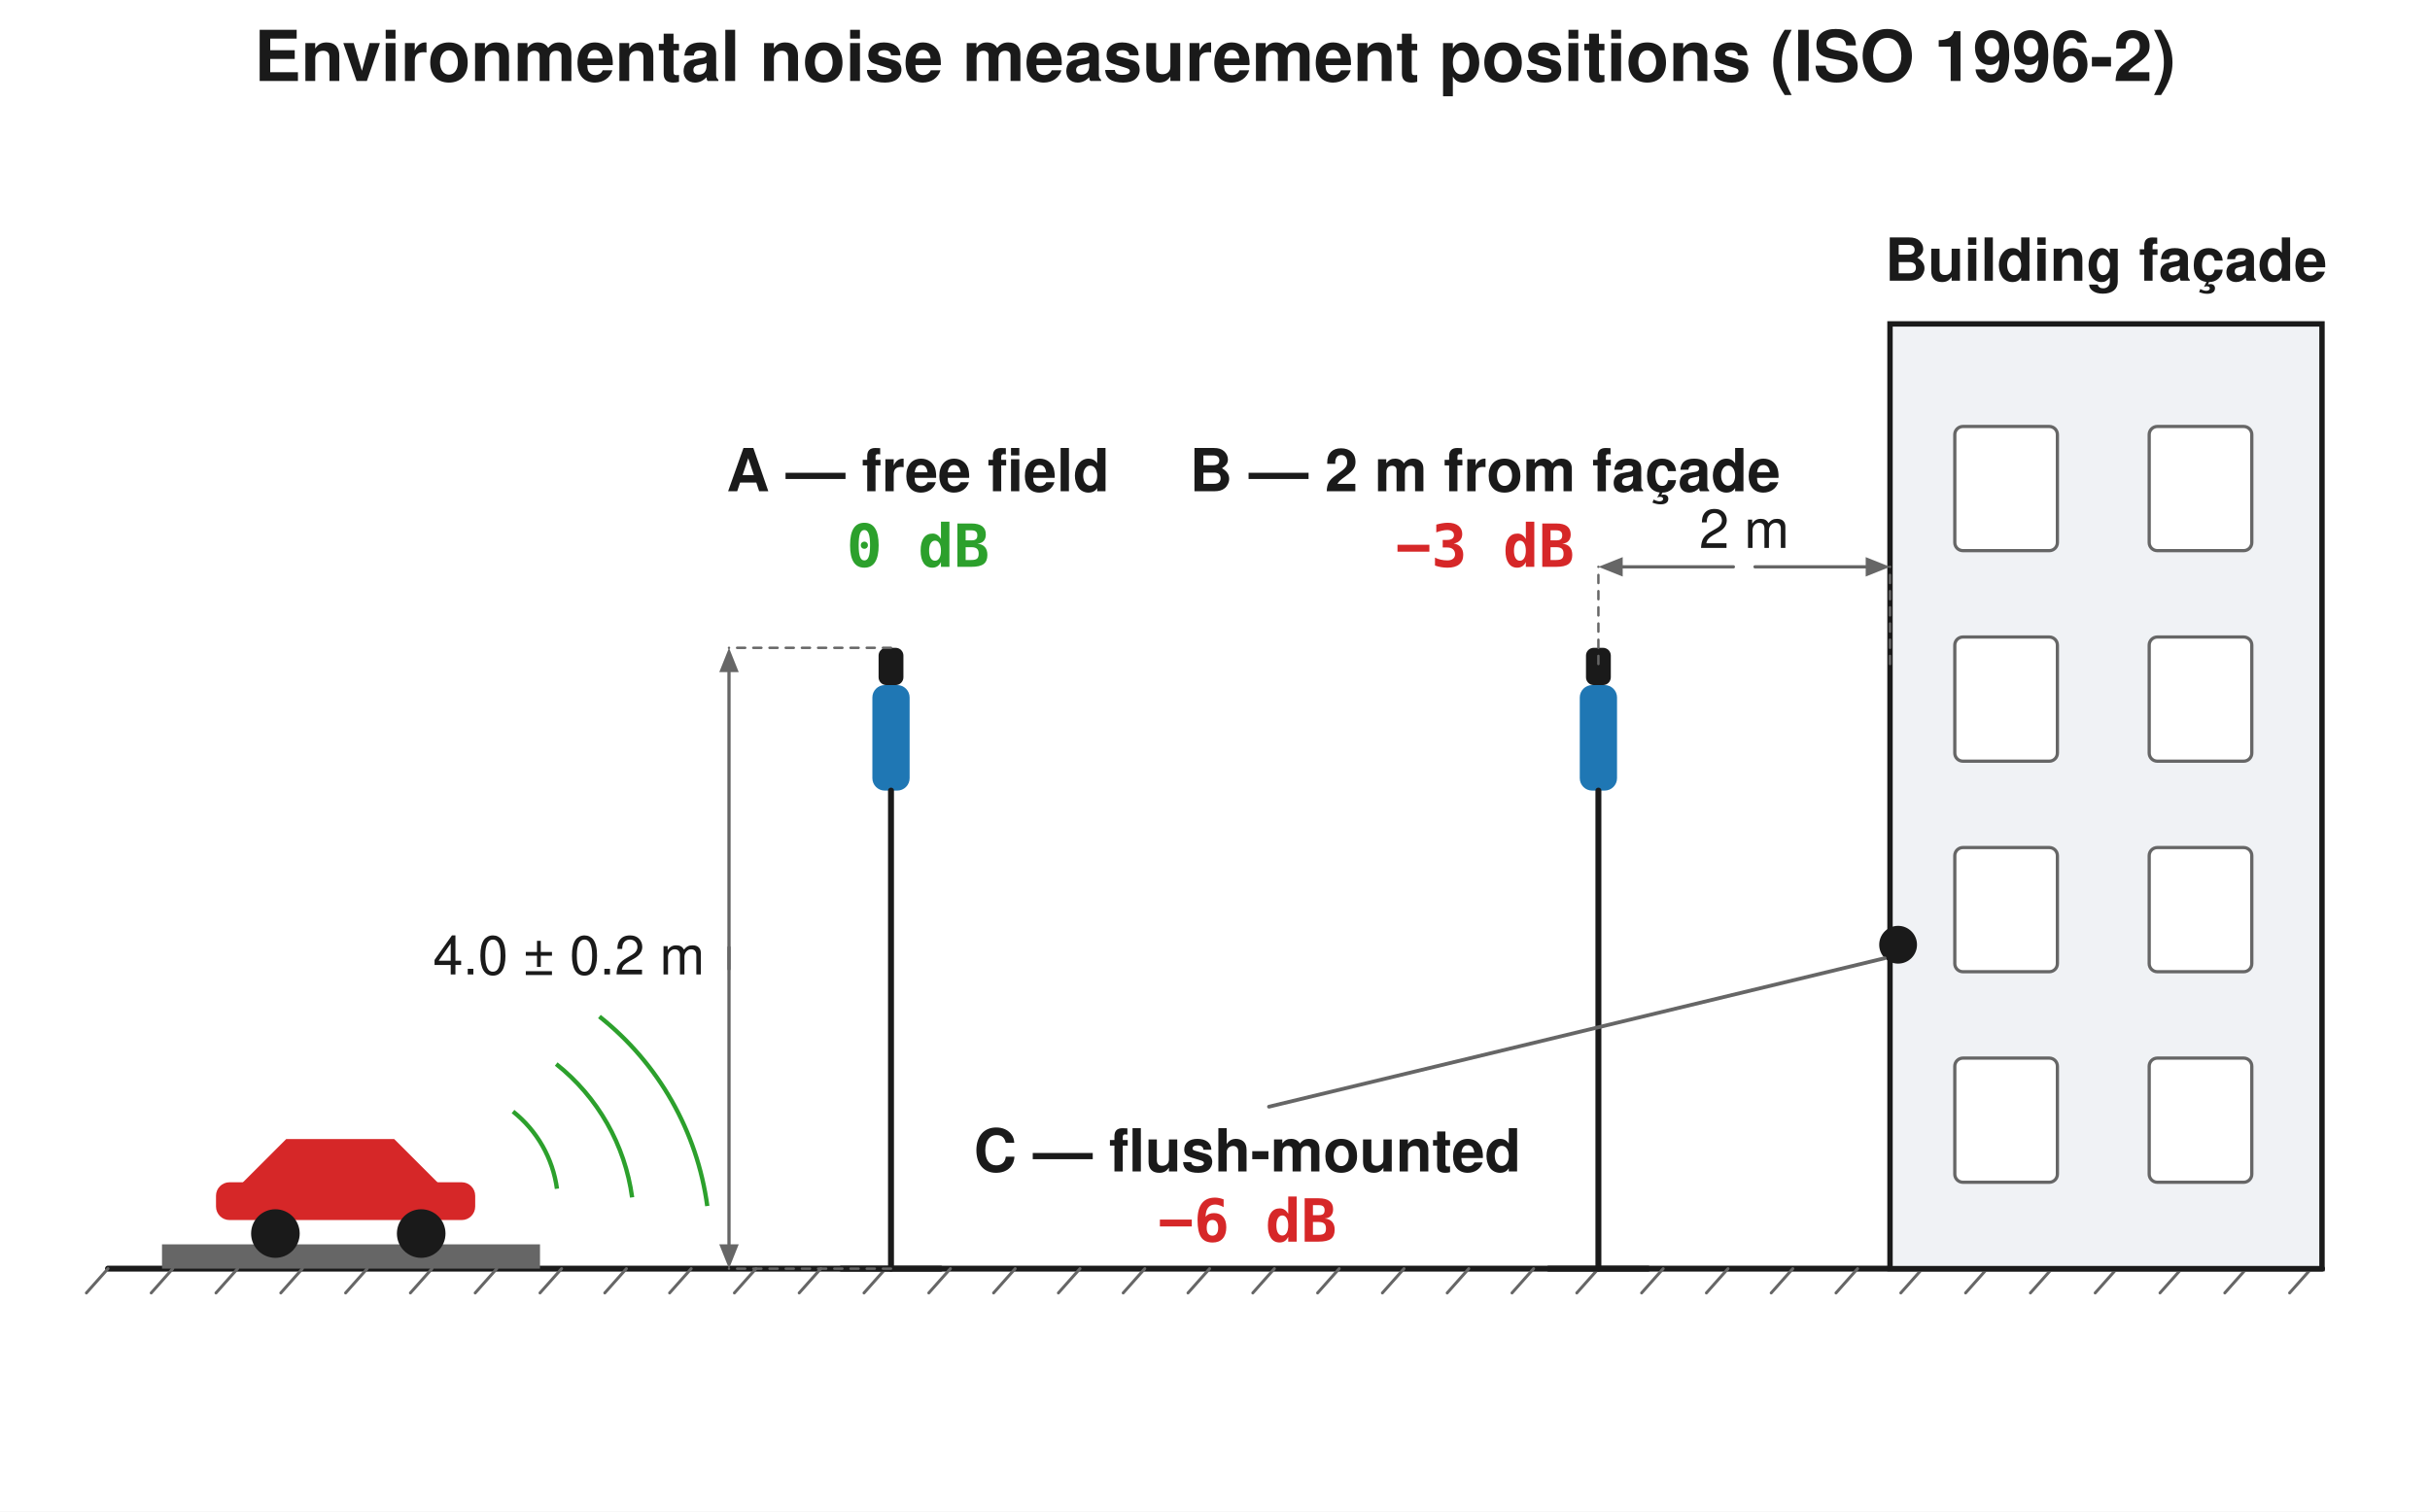
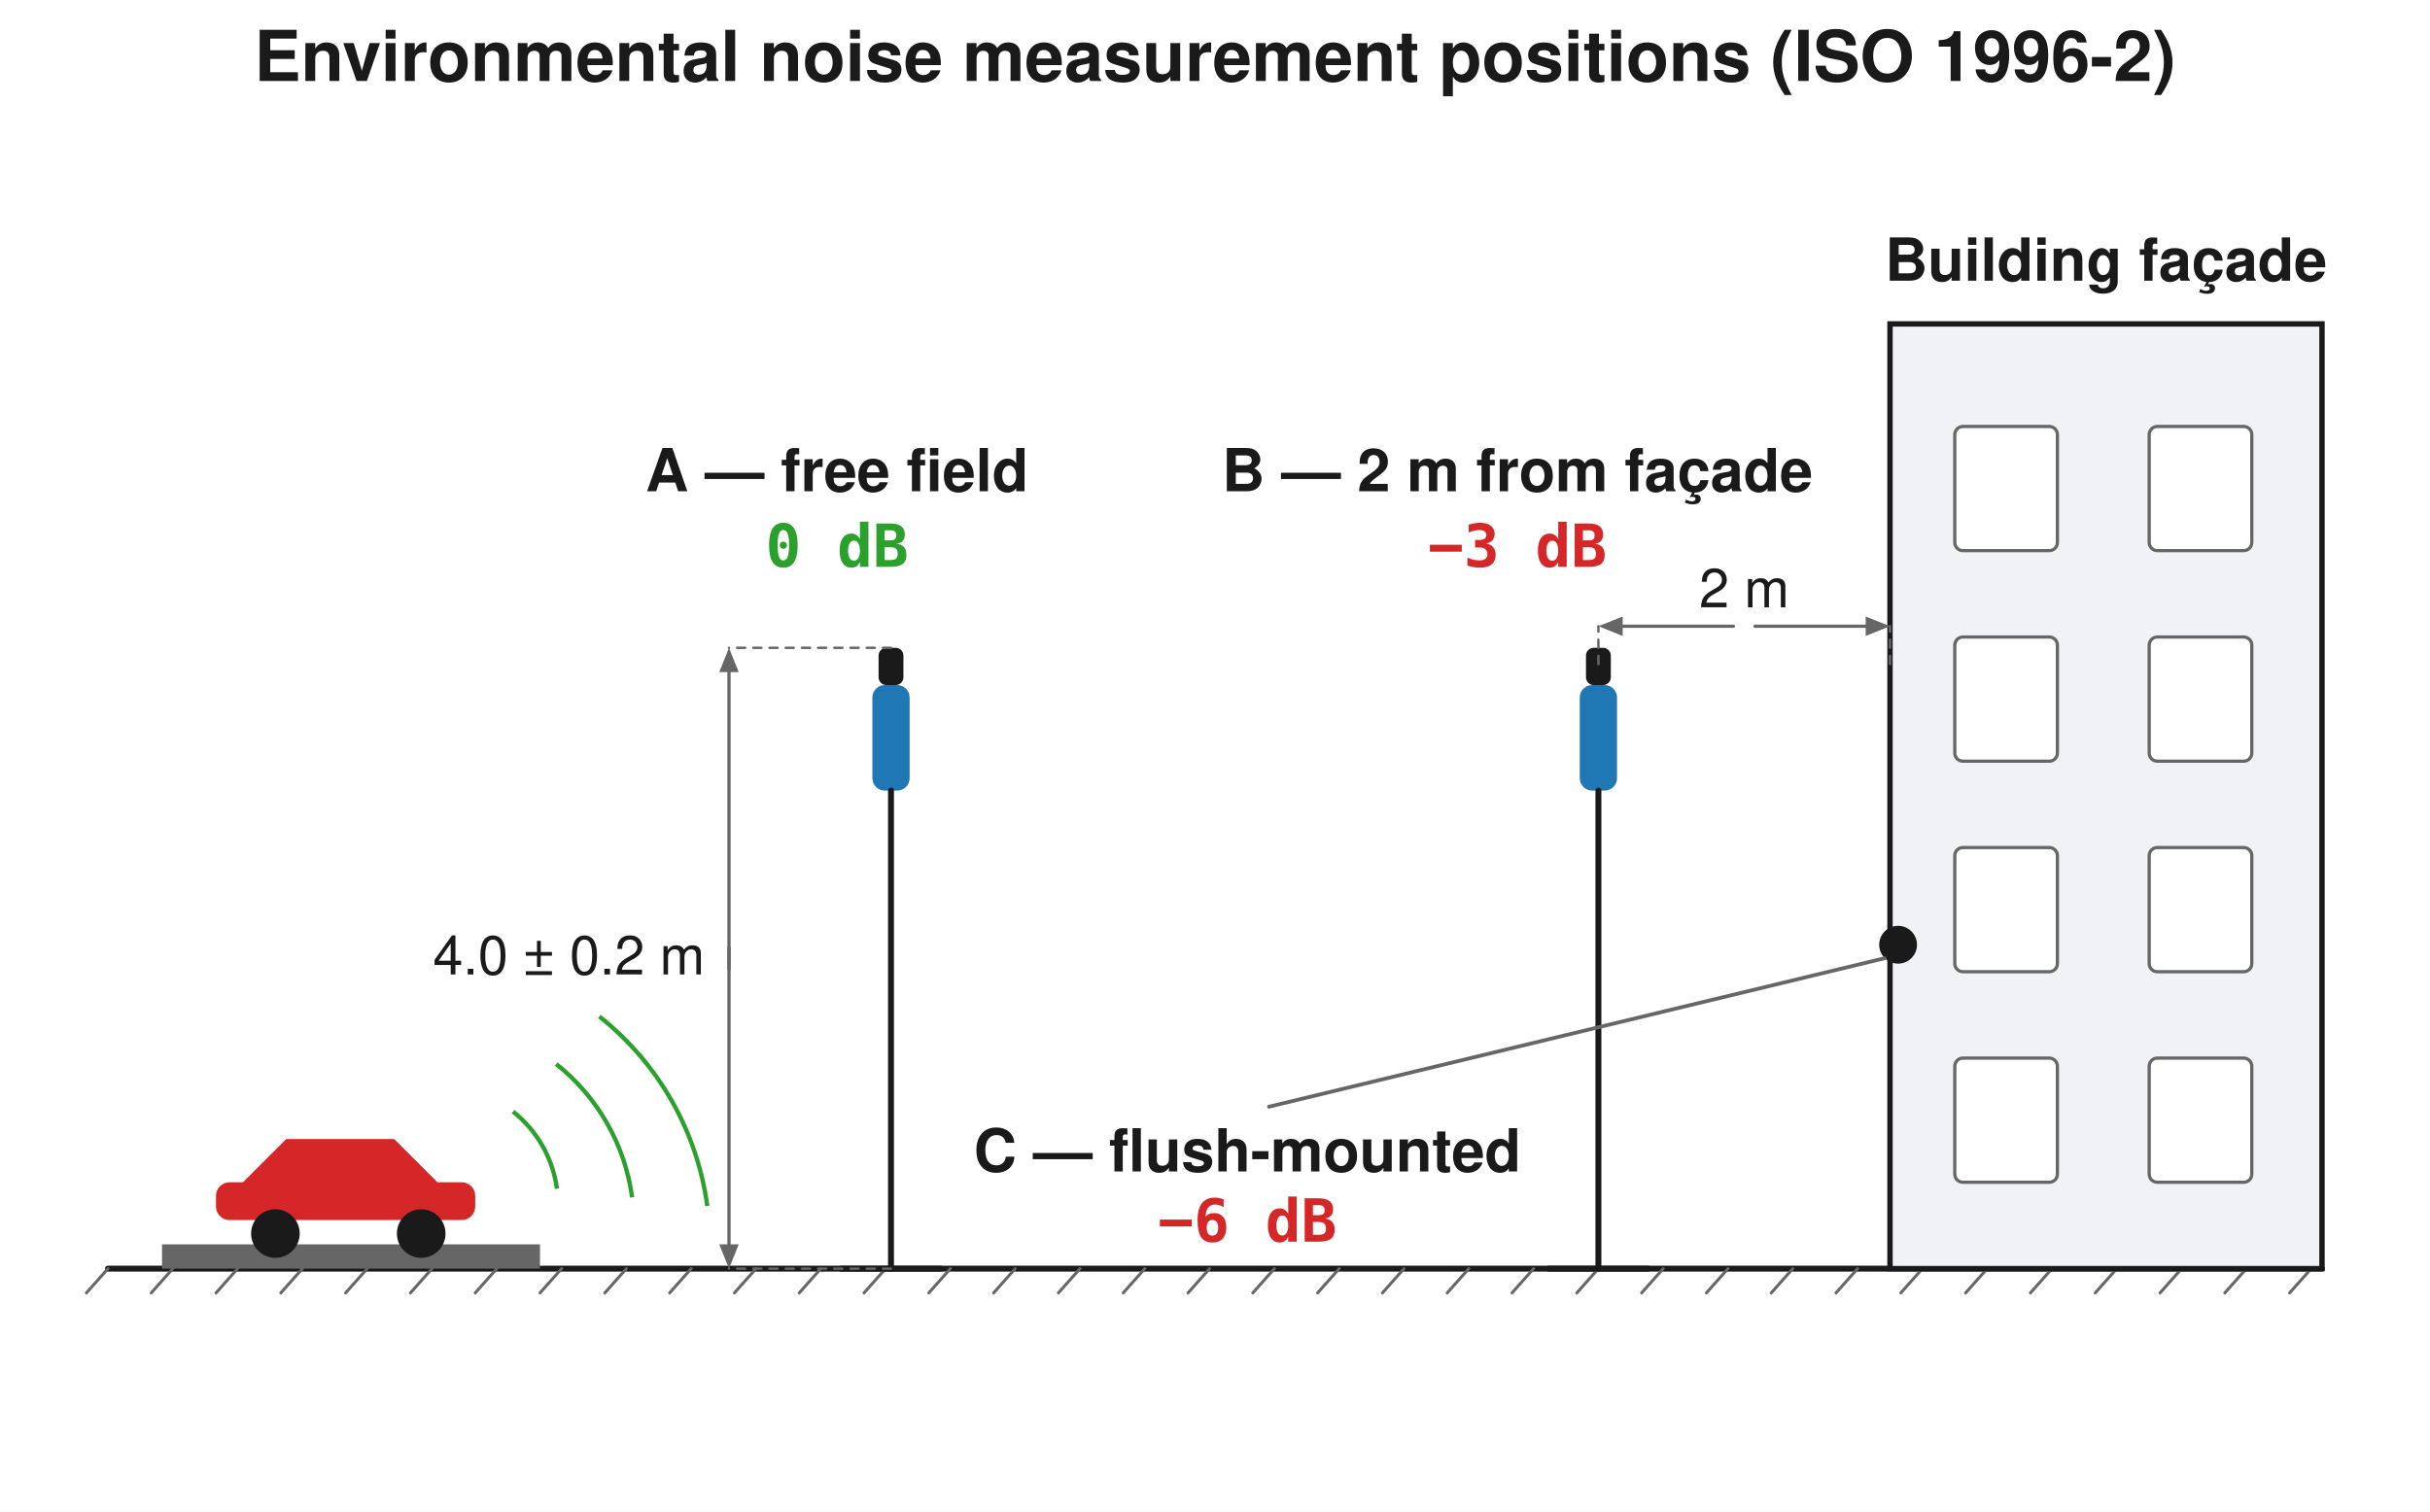
<svg xmlns="http://www.w3.org/2000/svg" width="900" height="560" viewBox="0 0 900 560">
  <rect width="900" height="560" fill="#ffffff" />
  <text x="450.0" y="30" font-family="Segoe UI, Helvetica, Arial, sans-serif" font-size="26" font-weight="600" fill="#1a1a1a" text-anchor="middle">Environmental noise measurement positions (ISO 1996-2)</text>
  <line x1="40" y1="470.0" x2="860" y2="470.0" stroke="#1a1a1a" stroke-width="2.2" stroke-linecap="round" />
  <line x1="40" y1="470.0" x2="32" y2="479.0" stroke="#666666" stroke-width="1.1" stroke-linecap="round" />
  <line x1="64" y1="470.0" x2="56" y2="479.0" stroke="#666666" stroke-width="1.1" stroke-linecap="round" />
  <line x1="88" y1="470.0" x2="80" y2="479.0" stroke="#666666" stroke-width="1.1" stroke-linecap="round" />
  <line x1="112" y1="470.0" x2="104" y2="479.0" stroke="#666666" stroke-width="1.1" stroke-linecap="round" />
  <line x1="136" y1="470.0" x2="128" y2="479.0" stroke="#666666" stroke-width="1.1" stroke-linecap="round" />
  <line x1="160" y1="470.0" x2="152" y2="479.0" stroke="#666666" stroke-width="1.1" stroke-linecap="round" />
  <line x1="184" y1="470.0" x2="176" y2="479.0" stroke="#666666" stroke-width="1.1" stroke-linecap="round" />
  <line x1="208" y1="470.0" x2="200" y2="479.0" stroke="#666666" stroke-width="1.1" stroke-linecap="round" />
  <line x1="232" y1="470.0" x2="224" y2="479.0" stroke="#666666" stroke-width="1.1" stroke-linecap="round" />
  <line x1="256" y1="470.0" x2="248" y2="479.0" stroke="#666666" stroke-width="1.1" stroke-linecap="round" />
  <line x1="280" y1="470.0" x2="272" y2="479.0" stroke="#666666" stroke-width="1.1" stroke-linecap="round" />
  <line x1="304" y1="470.0" x2="296" y2="479.0" stroke="#666666" stroke-width="1.1" stroke-linecap="round" />
  <line x1="328" y1="470.0" x2="320" y2="479.0" stroke="#666666" stroke-width="1.1" stroke-linecap="round" />
  <line x1="352" y1="470.0" x2="344" y2="479.0" stroke="#666666" stroke-width="1.1" stroke-linecap="round" />
  <line x1="376" y1="470.0" x2="368" y2="479.0" stroke="#666666" stroke-width="1.1" stroke-linecap="round" />
  <line x1="400" y1="470.0" x2="392" y2="479.0" stroke="#666666" stroke-width="1.1" stroke-linecap="round" />
  <line x1="424" y1="470.0" x2="416" y2="479.0" stroke="#666666" stroke-width="1.1" stroke-linecap="round" />
  <line x1="448" y1="470.0" x2="440" y2="479.0" stroke="#666666" stroke-width="1.1" stroke-linecap="round" />
  <line x1="472" y1="470.0" x2="464" y2="479.0" stroke="#666666" stroke-width="1.1" stroke-linecap="round" />
  <line x1="496" y1="470.0" x2="488" y2="479.0" stroke="#666666" stroke-width="1.1" stroke-linecap="round" />
  <line x1="520" y1="470.0" x2="512" y2="479.0" stroke="#666666" stroke-width="1.1" stroke-linecap="round" />
  <line x1="544" y1="470.0" x2="536" y2="479.0" stroke="#666666" stroke-width="1.1" stroke-linecap="round" />
  <line x1="568" y1="470.0" x2="560" y2="479.0" stroke="#666666" stroke-width="1.1" stroke-linecap="round" />
  <line x1="592" y1="470.0" x2="584" y2="479.0" stroke="#666666" stroke-width="1.1" stroke-linecap="round" />
  <line x1="616" y1="470.0" x2="608" y2="479.0" stroke="#666666" stroke-width="1.1" stroke-linecap="round" />
  <line x1="640" y1="470.0" x2="632" y2="479.0" stroke="#666666" stroke-width="1.1" stroke-linecap="round" />
  <line x1="664" y1="470.0" x2="656" y2="479.0" stroke="#666666" stroke-width="1.1" stroke-linecap="round" />
  <line x1="688" y1="470.0" x2="680" y2="479.0" stroke="#666666" stroke-width="1.1" stroke-linecap="round" />
  <line x1="712" y1="470.0" x2="704" y2="479.0" stroke="#666666" stroke-width="1.1" stroke-linecap="round" />
  <line x1="736" y1="470.0" x2="728" y2="479.0" stroke="#666666" stroke-width="1.1" stroke-linecap="round" />
  <line x1="760" y1="470.0" x2="752" y2="479.0" stroke="#666666" stroke-width="1.1" stroke-linecap="round" />
  <line x1="784" y1="470.0" x2="776" y2="479.0" stroke="#666666" stroke-width="1.1" stroke-linecap="round" />
  <line x1="808" y1="470.0" x2="800" y2="479.0" stroke="#666666" stroke-width="1.1" stroke-linecap="round" />
  <line x1="832" y1="470.0" x2="824" y2="479.0" stroke="#666666" stroke-width="1.1" stroke-linecap="round" />
  <line x1="856" y1="470.0" x2="848" y2="479.0" stroke="#666666" stroke-width="1.1" stroke-linecap="round" />
  <rect x="700.0" y="120" width="160" height="350.0" rx="0.0" fill="#f0f2f5" stroke="#1a1a1a" stroke-width="2" />
  <rect x="724.0" y="158" width="38" height="46" rx="3" fill="#ffffff" stroke="#666666" stroke-width="1.2" />
  <rect x="796.0" y="158" width="38" height="46" rx="3" fill="#ffffff" stroke="#666666" stroke-width="1.2" />
  <rect x="724.0" y="236" width="38" height="46" rx="3" fill="#ffffff" stroke="#666666" stroke-width="1.2" />
  <rect x="796.0" y="236" width="38" height="46" rx="3" fill="#ffffff" stroke="#666666" stroke-width="1.2" />
  <rect x="724.0" y="314" width="38" height="46" rx="3" fill="#ffffff" stroke="#666666" stroke-width="1.2" />
  <rect x="796.0" y="314" width="38" height="46" rx="3" fill="#ffffff" stroke="#666666" stroke-width="1.2" />
  <rect x="724.0" y="392" width="38" height="46" rx="3" fill="#ffffff" stroke="#666666" stroke-width="1.2" />
  <rect x="796.0" y="392" width="38" height="46" rx="3" fill="#ffffff" stroke="#666666" stroke-width="1.2" />
  <text x="780.0" y="104" font-family="Segoe UI, Helvetica, Arial, sans-serif" font-size="22" fill="#1a1a1a" text-anchor="middle" font-weight="600">Building façade</text>
  <rect x="60" y="461.0" width="140" height="9" rx="0.0" fill="#666666" stroke="none" stroke-width="1.5" />
  <path d="M 88 440.0 L 106 422.0 L 146 422.0 L 164 440.0 Z" fill="#d62728" stroke="none" stroke-width="1.5" stroke-linejoin="round" />
  <rect x="80" y="438.0" width="96" height="14" rx="5" fill="#d62728" stroke="none" stroke-width="1.5" />
  <circle cx="102" cy="457.0" r="9" fill="#1a1a1a" stroke="none" stroke-width="1.5" />
  <circle cx="156" cy="457.0" r="9" fill="#1a1a1a" stroke="none" stroke-width="1.5" />
  <path d="M 190.0 411.8 A 44 44 0 0 1 206.28 440.4" fill="none" stroke="#2ca02c" stroke-width="1.6" stroke-linejoin="round" />
  <path d="M 206.0 394.2 A 76 76 0 0 1 234.12 443.6" fill="none" stroke="#2ca02c" stroke-width="1.6" stroke-linejoin="round" />
  <path d="M 222.0 376.6 A 108 108 0 0 1 261.96 446.8" fill="none" stroke="#2ca02c" stroke-width="1.6" stroke-linejoin="round" />
  <rect x="325.4" y="240.0" width="9.2" height="13.8" rx="2.875" fill="#1a1a1a" stroke="none" stroke-width="1.5" />
  <rect x="323.1" y="253.8" width="13.8" height="39.1" rx="4.6" fill="#1f77b4" stroke="none" stroke-width="1.5" />
  <line x1="330.0" y1="292.9" x2="330.0" y2="470.0" stroke="#1a1a1a" stroke-width="2.2" stroke-linecap="round" />
  <line x1="311.6" y1="470.0" x2="348.4" y2="470.0" stroke="#1a1a1a" stroke-width="2.2" stroke-linecap="round" />
  <line x1="330.0" y1="470.0" x2="270.0" y2="470.0" stroke="#666666" stroke-width="0.9" stroke-dasharray="3,3" stroke-linecap="round" />
  <line x1="330.0" y1="240.0" x2="270.0" y2="240.0" stroke="#666666" stroke-width="0.9" stroke-dasharray="3,3" stroke-linecap="round" />
  <line x1="270.0" y1="351.0" x2="270.0" y2="461.0" stroke="#666666" stroke-width="1.2" stroke-linecap="round" />
  <path d="M 270.0 470.0 L 266.4 461.0 L 273.6 461.0 Z" fill="#666666" stroke="none" stroke-width="1.5" stroke-linejoin="round" />
  <line x1="270.0" y1="359.0" x2="270.0" y2="249.0" stroke="#666666" stroke-width="1.2" stroke-linecap="round" />
  <path d="M 270.0 240.0 L 273.6 249.0 L 266.4 249.0 Z" fill="#666666" stroke="none" stroke-width="1.5" stroke-linejoin="round" />
  <text x="261.0" y="361.0" font-family="Segoe UI, Helvetica, Arial, sans-serif" font-size="20" fill="#1a1a1a" text-anchor="end">4.0 ± 0.2 m</text>
-   <text x="340.0" y="182.0" font-family="Segoe UI, Helvetica, Arial, sans-serif" font-size="22" fill="#1a1a1a" text-anchor="middle" font-weight="600">A — free field</text>
-   <text x="340.0" y="210.0" font-family="Consolas, Menlo, monospace" font-size="22" fill="#2ca02c" text-anchor="middle" font-weight="600">0 dB</text>
+   <text x="310.0" y="182.0" font-family="Segoe UI, Helvetica, Arial, sans-serif" font-size="22" fill="#1a1a1a" text-anchor="middle" font-weight="600">A — free field</text>
+   <text x="310.0" y="210.0" font-family="Consolas, Menlo, monospace" font-size="22" fill="#2ca02c" text-anchor="middle" font-weight="600">0 dB</text>
  <rect x="587.4" y="240.0" width="9.2" height="13.8" rx="2.875" fill="#1a1a1a" stroke="none" stroke-width="1.5" />
  <rect x="585.1" y="253.8" width="13.8" height="39.1" rx="4.6" fill="#1f77b4" stroke="none" stroke-width="1.5" />
  <line x1="592.0" y1="292.9" x2="592.0" y2="470.0" stroke="#1a1a1a" stroke-width="2.2" stroke-linecap="round" />
  <line x1="573.6" y1="470.0" x2="610.4" y2="470.0" stroke="#1a1a1a" stroke-width="2.2" stroke-linecap="round" />
-   <line x1="592.0" y1="246.0" x2="592.0" y2="210.0" stroke="#666666" stroke-width="0.9" stroke-dasharray="3,3" stroke-linecap="round" />
-   <line x1="700.0" y1="246.0" x2="700.0" y2="210.0" stroke="#666666" stroke-width="0.9" stroke-dasharray="3,3" stroke-linecap="round" />
-   <line x1="642.0" y1="210.0" x2="601.0" y2="210.0" stroke="#666666" stroke-width="1.2" stroke-linecap="round" />
-   <path d="M 592.0 210.0 L 601.0 206.4 L 601.0 213.6 Z" fill="#666666" stroke="none" stroke-width="1.5" stroke-linejoin="round" />
-   <line x1="650.0" y1="210.0" x2="691.0" y2="210.0" stroke="#666666" stroke-width="1.2" stroke-linecap="round" />
-   <path d="M 700.0 210.0 L 691.0 213.6 L 691.0 206.4 Z" fill="#666666" stroke="none" stroke-width="1.5" stroke-linejoin="round" />
-   <text x="646.0" y="203.0" font-family="Segoe UI, Helvetica, Arial, sans-serif" font-size="20" fill="#1a1a1a" text-anchor="middle">2 m</text>
-   <text x="550.0" y="182.0" font-family="Segoe UI, Helvetica, Arial, sans-serif" font-size="22" fill="#1a1a1a" text-anchor="middle" font-weight="600">B — 2 m from façade</text>
-   <text x="550.0" y="210.0" font-family="Consolas, Menlo, monospace" font-size="22" fill="#d62728" text-anchor="middle" font-weight="600">−3 dB</text>
+   <line x1="592.0" y1="246.0" x2="592.0" y2="232.0" stroke="#666666" stroke-width="0.9" stroke-dasharray="3,3" stroke-linecap="round" />
+   <line x1="700.0" y1="246.0" x2="700.0" y2="232.0" stroke="#666666" stroke-width="0.9" stroke-dasharray="3,3" stroke-linecap="round" />
+   <line x1="642.0" y1="232.0" x2="601.0" y2="232.0" stroke="#666666" stroke-width="1.2" stroke-linecap="round" />
+   <path d="M 592.0 232.0 L 601.0 228.4 L 601.0 235.6 Z" fill="#666666" stroke="none" stroke-width="1.5" stroke-linejoin="round" />
+   <line x1="650.0" y1="232.0" x2="691.0" y2="232.0" stroke="#666666" stroke-width="1.2" stroke-linecap="round" />
+   <path d="M 700.0 232.0 L 691.0 235.6 L 691.0 228.4 Z" fill="#666666" stroke="none" stroke-width="1.5" stroke-linejoin="round" />
+   <text x="646.0" y="225.0" font-family="Segoe UI, Helvetica, Arial, sans-serif" font-size="20" fill="#1a1a1a" text-anchor="middle">2 m</text>
+   <text x="562.0" y="182.0" font-family="Segoe UI, Helvetica, Arial, sans-serif" font-size="22" fill="#1a1a1a" text-anchor="middle" font-weight="600">B — 2 m from façade</text>
+   <text x="562.0" y="210.0" font-family="Consolas, Menlo, monospace" font-size="22" fill="#d62728" text-anchor="middle" font-weight="600">−3 dB</text>
  <circle cx="703.0" cy="350.0" r="7" fill="#1a1a1a" stroke="none" stroke-width="1.5" />
  <line x1="698.0" y1="355.0" x2="470" y2="410.0" stroke="#666666" stroke-width="1.4" stroke-linecap="round" />
  <text x="462" y="434.0" font-family="Segoe UI, Helvetica, Arial, sans-serif" font-size="22" fill="#1a1a1a" text-anchor="middle" font-weight="600">C — flush-mounted</text>
  <text x="462" y="460.0" font-family="Consolas, Menlo, monospace" font-size="22" fill="#d62728" text-anchor="middle" font-weight="600">−6 dB</text>
</svg>
